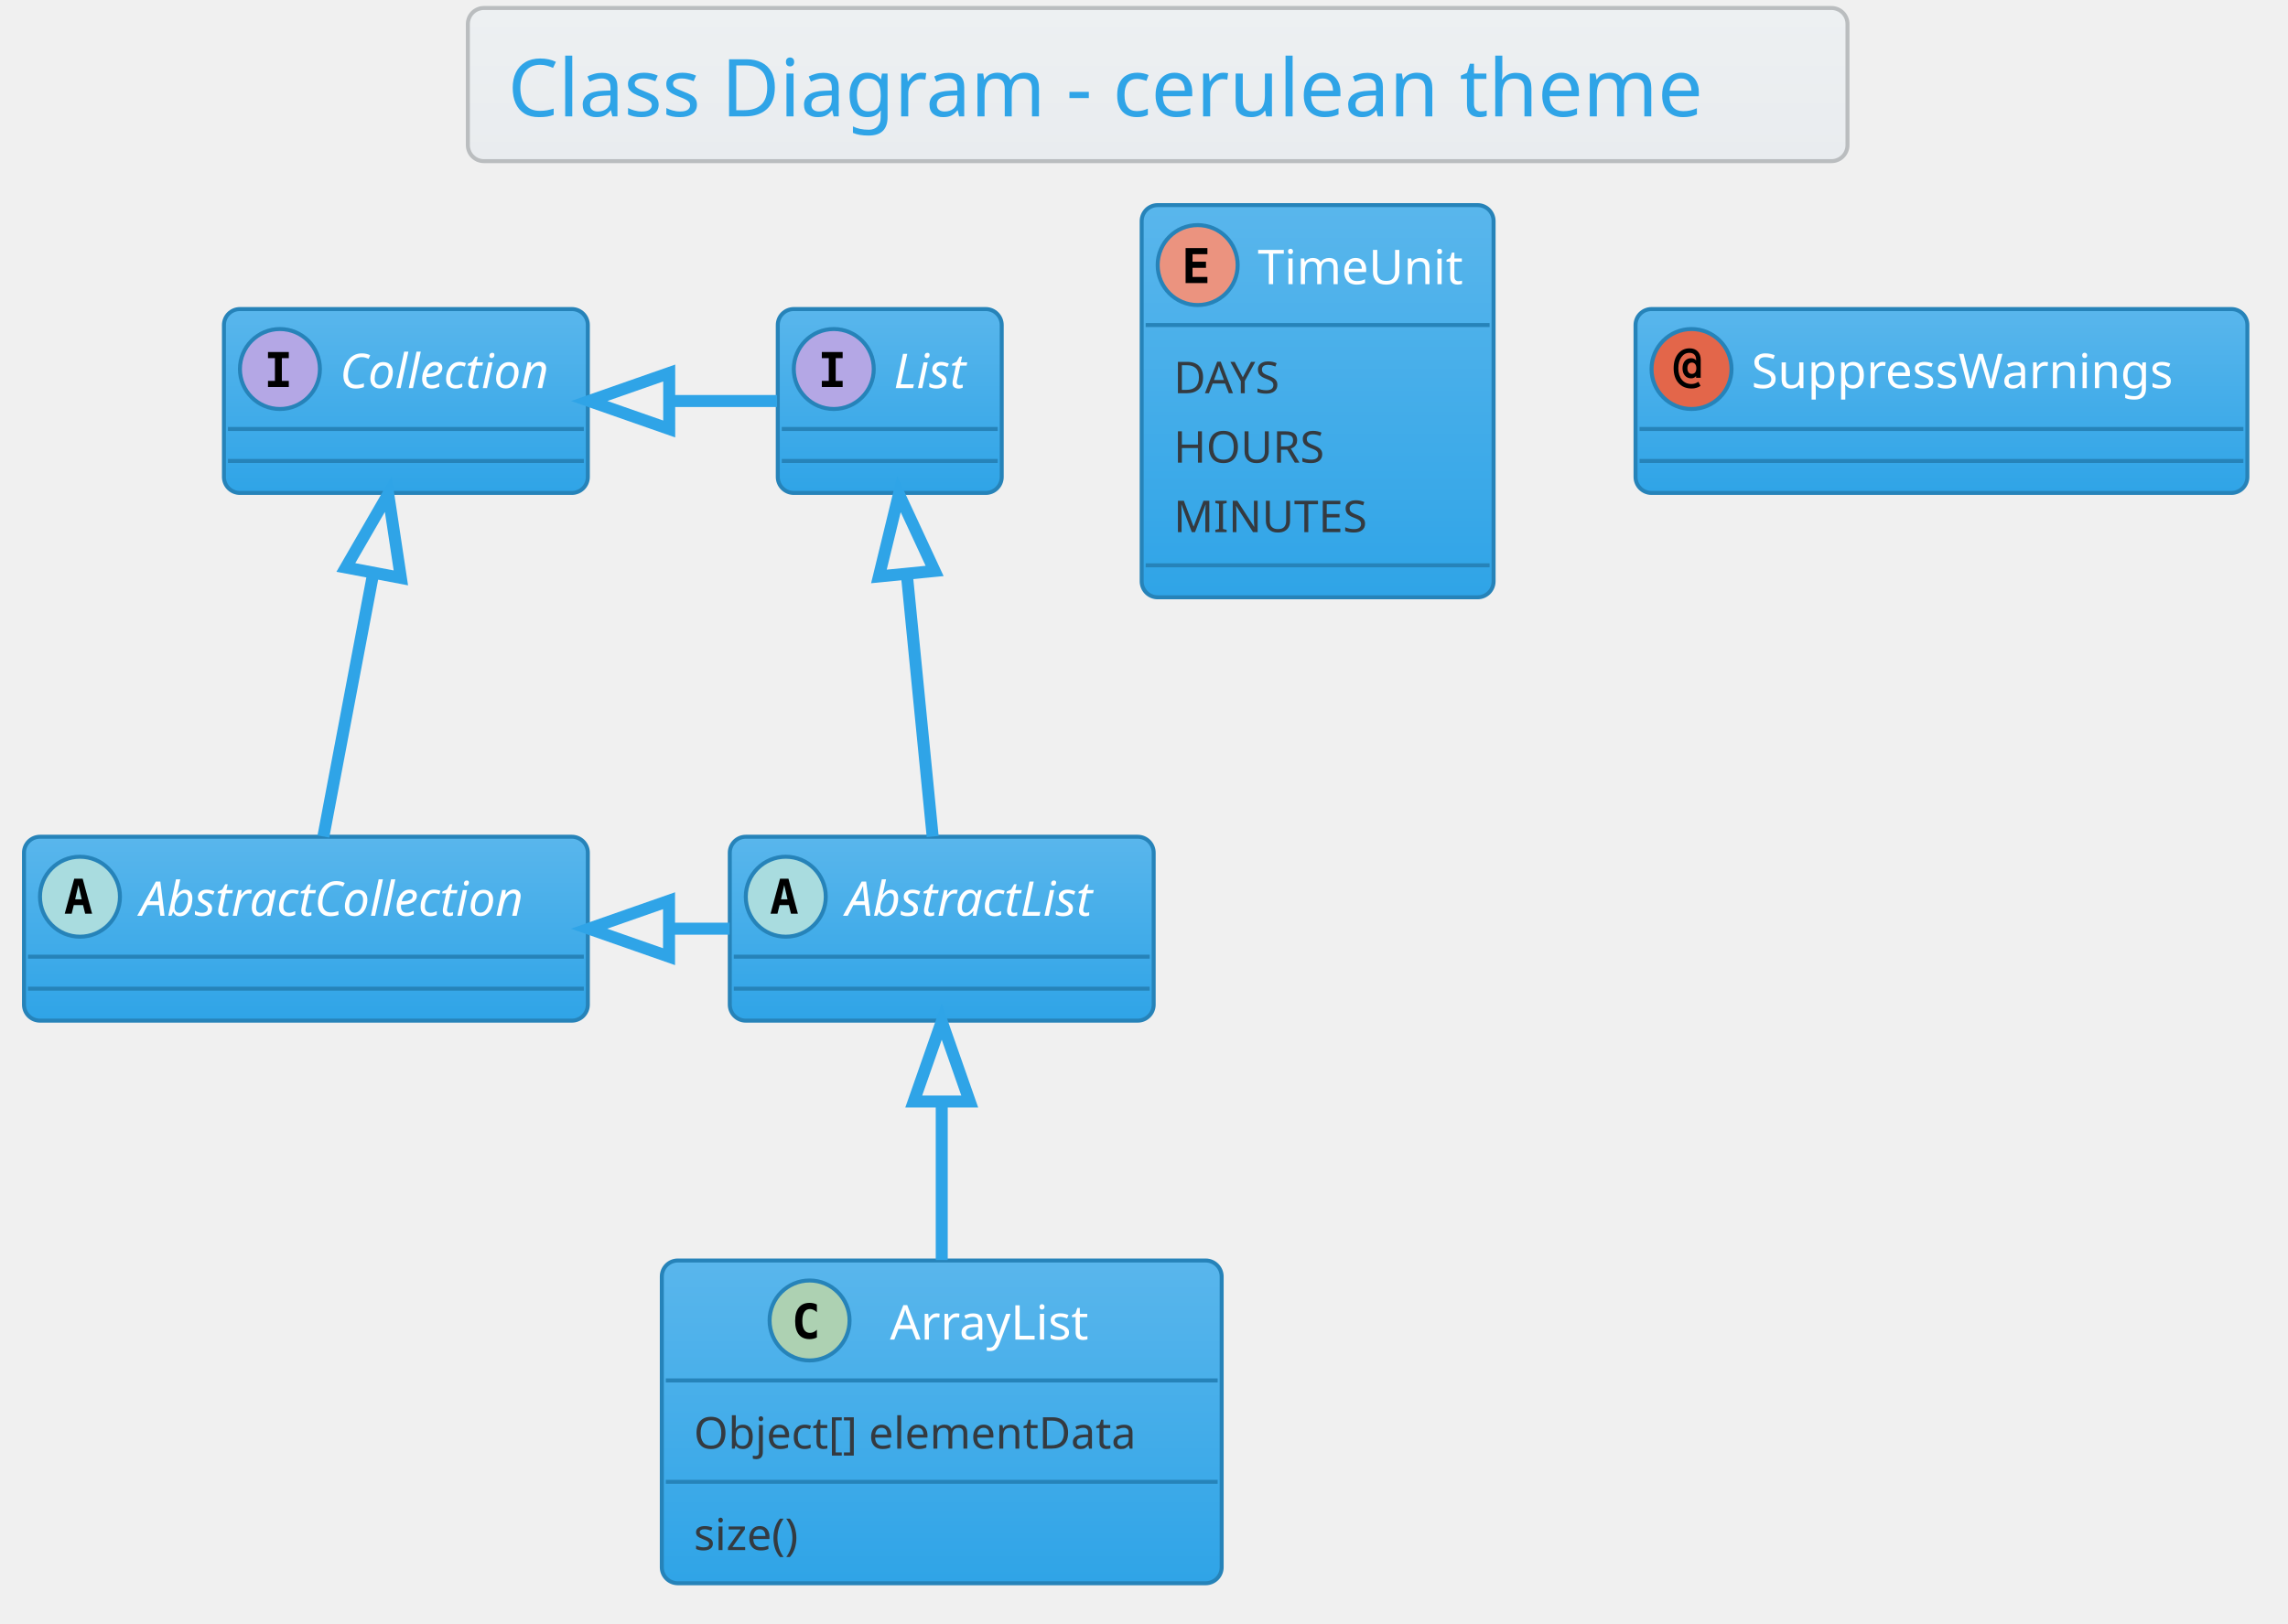
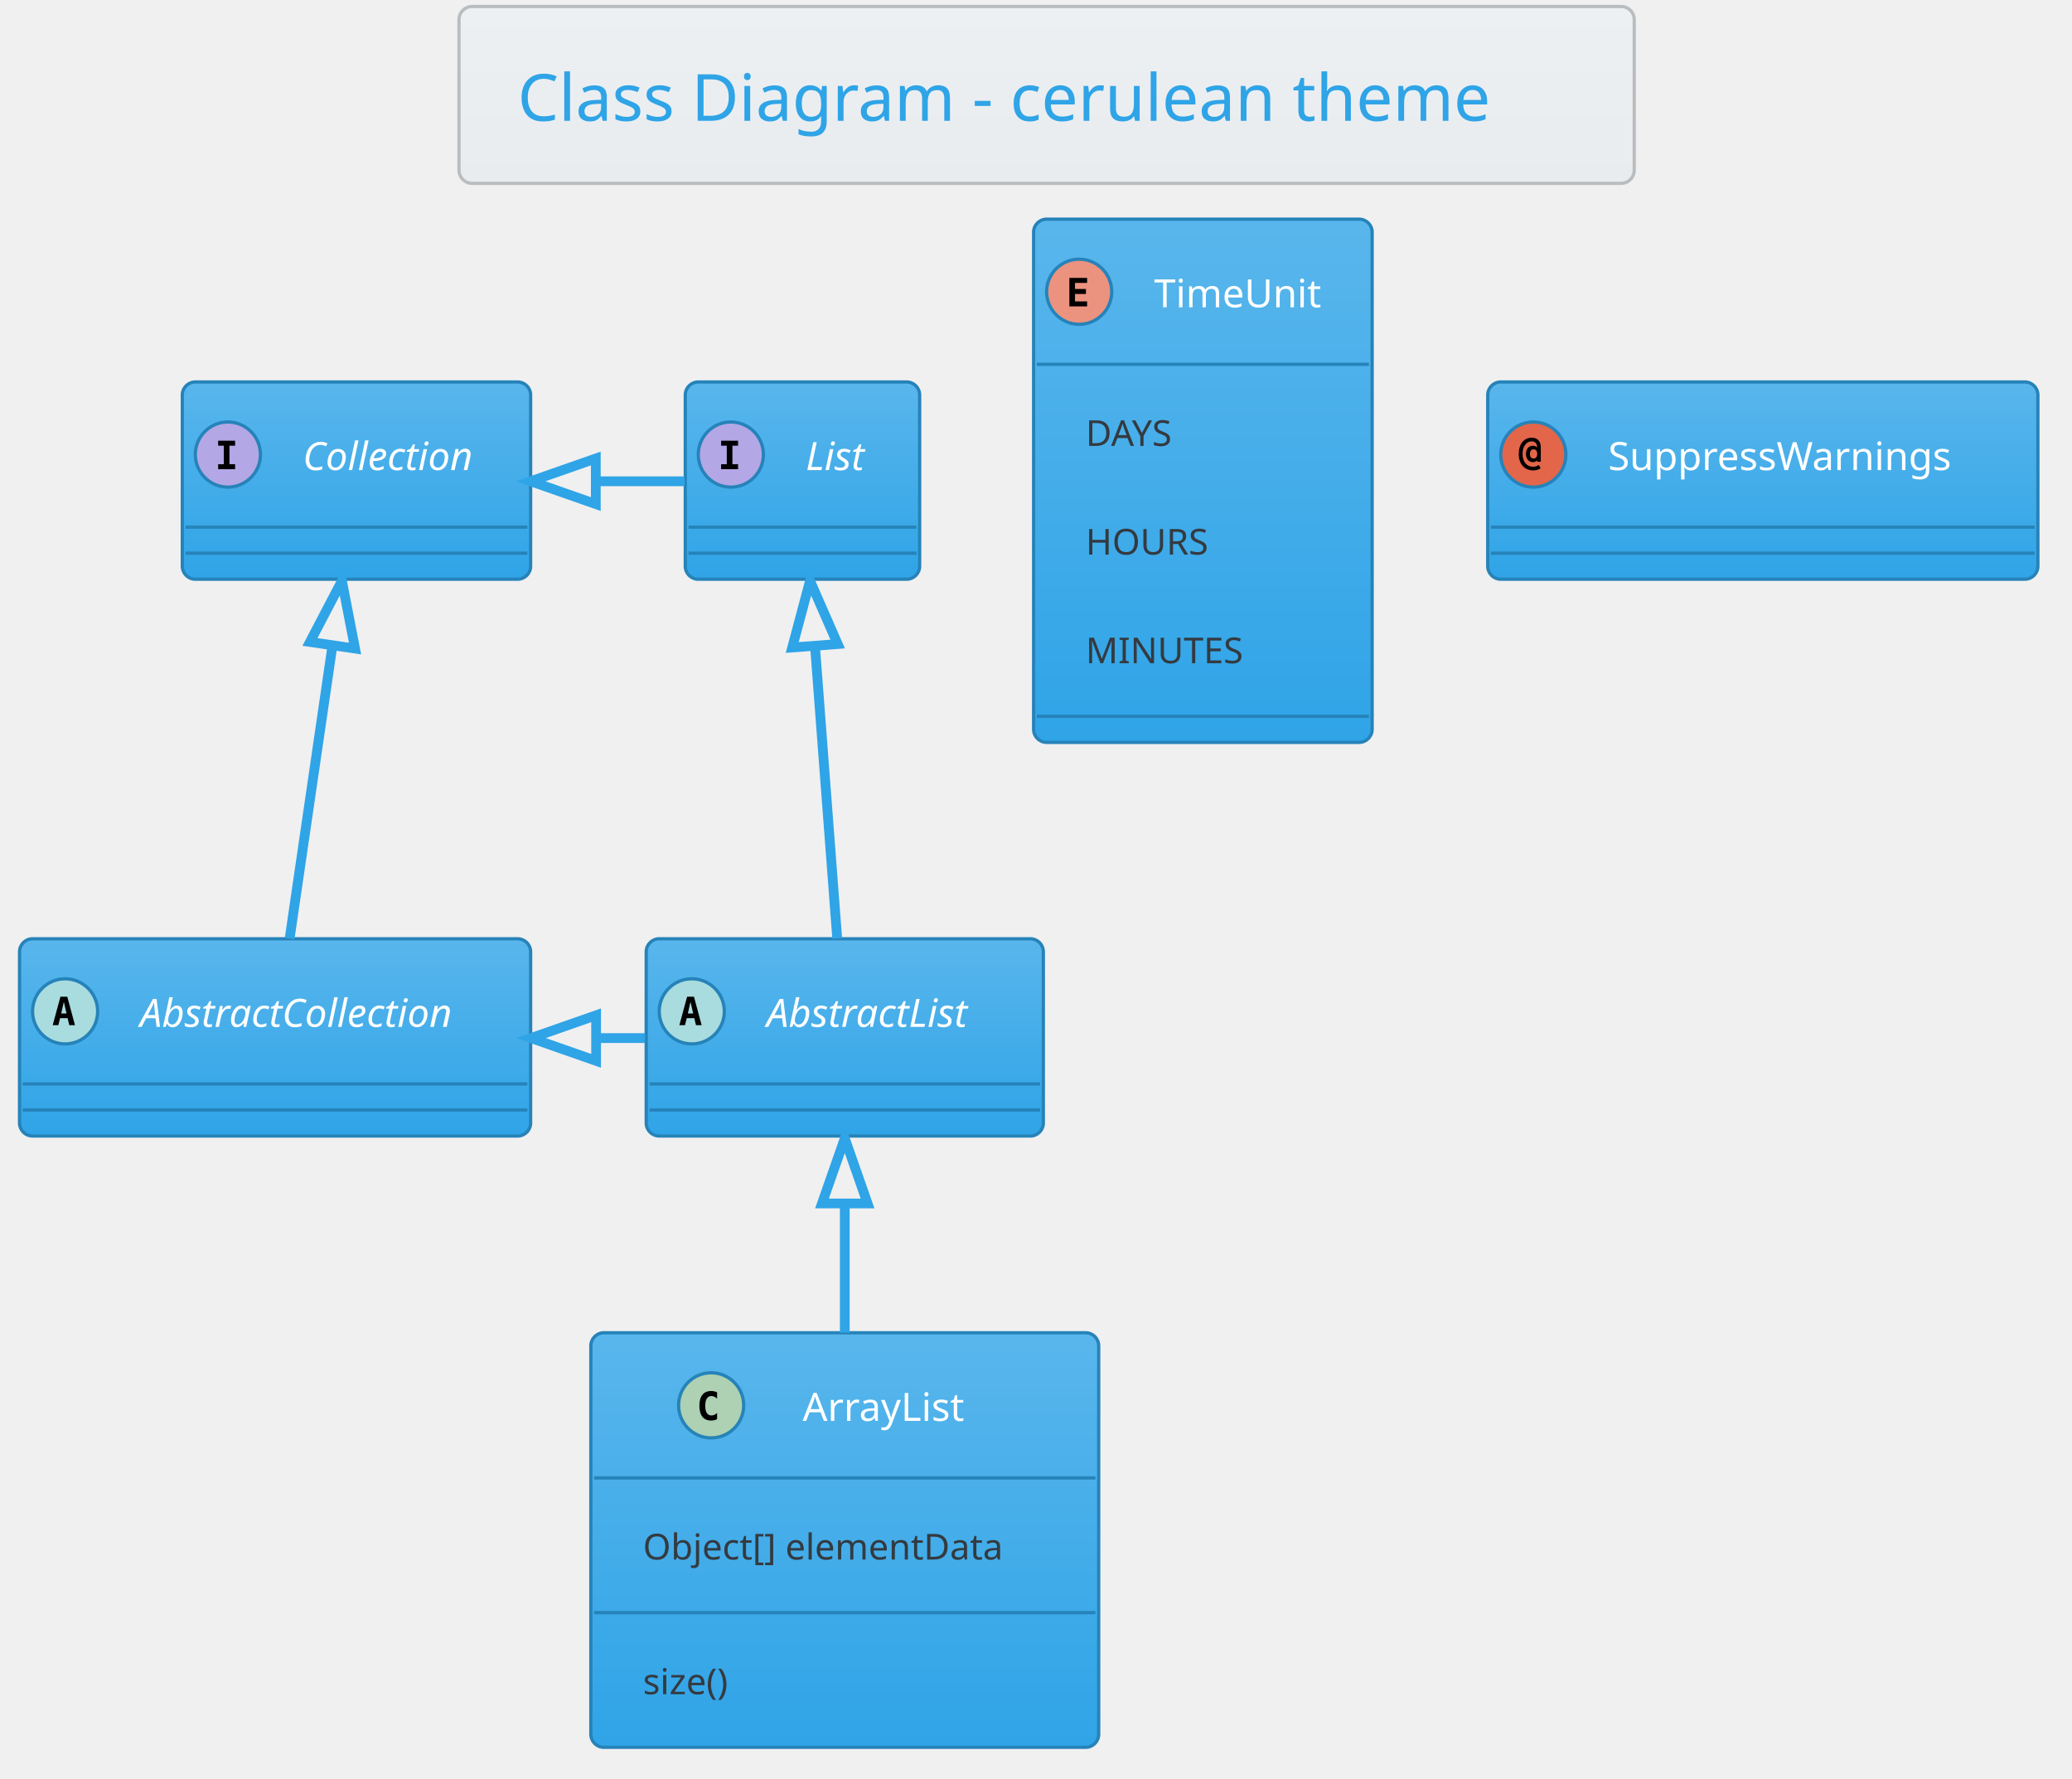
- <svg xmlns="http://www.w3.org/2000/svg" contentScriptType="application/ecmascript" contentStyleType="text/css" height="423.958px" preserveAspectRatio="none" style="width:596px;height:423px;" version="1.1" viewBox="0 0 596 423" width="596.875px" zoomAndPan="magnify">
+ <svg xmlns="http://www.w3.org/2000/svg" contentScriptType="application/ecmascript" contentStyleType="text/css" height="569.792px" preserveAspectRatio="none" style="width:663px;height:569px;" version="1.1" viewBox="0 0 663 569" width="663.542px" zoomAndPan="magnify">
  <defs>
-     <linearGradient id="goqtz6khrslkd0" x1="50%" x2="50%" y1="0%" y2="100%">
+     <linearGradient id="g3rby5j1li0520" x1="50%" x2="50%" y1="0%" y2="100%">
      <stop offset="0%" stop-color="#EDF0F2" />
      <stop offset="100%" stop-color="#E9ECEF" />
    </linearGradient>
-     <linearGradient id="goqtz6khrslkd1" x1="50%" x2="50%" y1="0%" y2="100%">
+     <linearGradient id="g3rby5j1li0521" x1="50%" x2="50%" y1="0%" y2="100%">
      <stop offset="0%" stop-color="#59B6EC" />
      <stop offset="100%" stop-color="#2FA4E7" />
    </linearGradient>
  </defs>
  <g>
-     <rect fill="url(#goqtz6khrslkd0)" height="39.903" rx="4.167" ry="4.167" style="stroke: #BABDBF; stroke-width: 1.042;" width="359.375" x="121.875" y="2.083" />
-     <text fill="#2FA4E7" font-family="Verdana" font-size="20.833" lengthAdjust="spacingAndGlyphs" textLength="338.542" x="132.292" y="30.32">Class Diagram - cerulean theme</text>
-     <rect fill="url(#goqtz6khrslkd1)" height="47.917" id="AbstractList" rx="4.167" ry="4.167" style="stroke: #2683B9; stroke-width: 1.042;" width="110.417" x="190.104" y="218.028" />
-     <ellipse cx="204.688" cy="233.653" fill="#A9DCDF" rx="10.417" ry="10.417" style="stroke: #2683B9; stroke-width: 1.042;" />
-     <path d="M204.281,230.609 L203.434,234.336 L205.143,234.336 L204.281,230.609 Z M203.19,228.965 L205.387,228.965 L207.845,238.08 L206.038,238.08 L205.485,235.834 L203.076,235.834 L202.523,238.08 L200.716,238.08 L203.19,228.965 Z " />
-     <text fill="#FFFFFF" font-family="Verdana" font-size="12.5" font-style="italic" lengthAdjust="spacingAndGlyphs" textLength="75" x="220.312" y="238.624">AbstractList</text>
-     <line style="stroke: #2683B9; stroke-width: 1.042;" x1="191.146" x2="299.479" y1="249.278" y2="249.278" />
-     <line style="stroke: #2683B9; stroke-width: 1.042;" x1="191.146" x2="299.479" y1="257.611" y2="257.611" />
-     <rect fill="url(#goqtz6khrslkd1)" height="47.917" id="AbstractCollection" rx="4.167" ry="4.167" style="stroke: #2683B9; stroke-width: 1.042;" width="146.875" x="6.25" y="218.028" />
-     <ellipse cx="20.833" cy="233.653" fill="#A9DCDF" rx="10.417" ry="10.417" style="stroke: #2683B9; stroke-width: 1.042;" />
-     <path d="M20.426,230.609 L19.58,234.336 L21.289,234.336 L20.426,230.609 Z M19.336,228.965 L21.533,228.965 L23.991,238.08 L22.184,238.08 L21.631,235.834 L19.222,235.834 L18.669,238.08 L16.862,238.08 L19.336,228.965 Z " />
-     <text fill="#FFFFFF" font-family="Verdana" font-size="12.5" font-style="italic" lengthAdjust="spacingAndGlyphs" textLength="111.458" x="36.458" y="238.624">AbstractCollection</text>
-     <line style="stroke: #2683B9; stroke-width: 1.042;" x1="7.292" x2="152.083" y1="249.278" y2="249.278" />
-     <line style="stroke: #2683B9; stroke-width: 1.042;" x1="7.292" x2="152.083" y1="257.611" y2="257.611" />
-     <rect fill="url(#goqtz6khrslkd1)" height="47.917" id="List" rx="4.167" ry="4.167" style="stroke: #2683B9; stroke-width: 1.042;" width="58.333" x="202.604" y="80.528" />
-     <ellipse cx="217.188" cy="96.153" fill="#B4A7E5" rx="10.417" ry="10.417" style="stroke: #2683B9; stroke-width: 1.042;" />
-     <path d="M214.079,93.321 L214.079,91.726 L219.499,91.726 L219.499,93.321 L217.692,93.321 L217.692,99.245 L219.499,99.245 L219.499,100.84 L214.079,100.84 L214.079,99.245 L215.885,99.245 L215.885,93.321 L214.079,93.321 Z " />
-     <text fill="#FFFFFF" font-family="Verdana" font-size="12.5" font-style="italic" lengthAdjust="spacingAndGlyphs" textLength="22.917" x="232.812" y="101.124">List</text>
-     <line style="stroke: #2683B9; stroke-width: 1.042;" x1="203.646" x2="259.896" y1="111.778" y2="111.778" />
-     <line style="stroke: #2683B9; stroke-width: 1.042;" x1="203.646" x2="259.896" y1="120.111" y2="120.111" />
-     <rect fill="url(#goqtz6khrslkd1)" height="47.917" id="Collection" rx="4.167" ry="4.167" style="stroke: #2683B9; stroke-width: 1.042;" width="94.792" x="58.333" y="80.528" />
-     <ellipse cx="72.917" cy="96.153" fill="#B4A7E5" rx="10.417" ry="10.417" style="stroke: #2683B9; stroke-width: 1.042;" />
-     <path d="M69.808,93.321 L69.808,91.726 L75.228,91.726 L75.228,93.321 L73.421,93.321 L73.421,99.245 L75.228,99.245 L75.228,100.84 L69.808,100.84 L69.808,99.245 L71.615,99.245 L71.615,93.321 L69.808,93.321 Z " />
-     <text fill="#FFFFFF" font-family="Verdana" font-size="12.5" font-style="italic" lengthAdjust="spacingAndGlyphs" textLength="59.375" x="88.542" y="101.124">Collection</text>
-     <line style="stroke: #2683B9; stroke-width: 1.042;" x1="59.375" x2="152.083" y1="111.778" y2="111.778" />
-     <line style="stroke: #2683B9; stroke-width: 1.042;" x1="59.375" x2="152.083" y1="120.111" y2="120.111" />
-     <rect fill="url(#goqtz6khrslkd1)" height="84.101" id="ArrayList" rx="4.167" ry="4.167" style="stroke: #2683B9; stroke-width: 1.042;" width="145.833" x="172.396" y="328.444" />
-     <ellipse cx="210.885" cy="344.069" fill="#ADD1B2" rx="10.417" ry="10.417" style="stroke: #2683B9; stroke-width: 1.042;" />
-     <path d="M212.79,348.497 Q212.367,348.708 211.894,348.822 Q211.423,348.936 210.918,348.936 Q209.062,348.936 208.086,347.731 Q207.126,346.511 207.126,344.216 Q207.126,341.905 208.086,340.7 Q209.062,339.48 210.918,339.48 Q211.423,339.48 211.894,339.594 Q212.383,339.691 212.79,339.919 L212.79,341.921 Q212.334,341.498 211.894,341.303 Q211.455,341.091 210.999,341.091 Q210.006,341.091 209.502,341.888 Q208.997,342.67 208.997,344.216 Q208.997,345.746 209.502,346.527 Q210.006,347.308 210.999,347.308 Q211.455,347.308 211.894,347.113 Q212.334,346.918 212.79,346.495 L212.79,348.497 Z " />
-     <text fill="#FFFFFF" font-family="Verdana" font-size="12.5" lengthAdjust="spacingAndGlyphs" textLength="57.292" x="231.823" y="349.041">ArrayList</text>
-     <line style="stroke: #2683B9; stroke-width: 1.042;" x1="173.438" x2="317.188" y1="359.694" y2="359.694" />
-     <text fill="#343A40" font-family="Verdana" font-size="11.458" lengthAdjust="spacingAndGlyphs" textLength="129.167" x="180.729" y="377.464">Object[] elementData</text>
-     <line style="stroke: #2683B9; stroke-width: 1.042;" x1="173.438" x2="317.188" y1="386.12" y2="386.12" />
-     <text fill="#343A40" font-family="Verdana" font-size="11.458" lengthAdjust="spacingAndGlyphs" textLength="33.333" x="180.729" y="403.89">size()</text>
-     <rect fill="url(#goqtz6khrslkd1)" height="102.194" id="TimeUnit" rx="4.167" ry="4.167" style="stroke: #2683B9; stroke-width: 1.042;" width="91.667" x="297.396" y="53.444" />
-     <ellipse cx="311.979" cy="69.069" fill="#EB937F" rx="10.417" ry="10.417" style="stroke: #2683B9; stroke-width: 1.042;" />
-     <path d="M314.518,73.757 L308.838,73.757 L308.838,64.642 L314.518,64.642 L314.518,66.237 L310.644,66.237 L310.644,68.191 L314.144,68.191 L314.144,69.786 L310.644,69.786 L310.644,72.162 L314.518,72.162 L314.518,73.757 Z " />
-     <text fill="#FFFFFF" font-family="Verdana" font-size="12.5" lengthAdjust="spacingAndGlyphs" textLength="56.25" x="327.604" y="74.041">TimeUnit</text>
-     <line style="stroke: #2683B9; stroke-width: 1.042;" x1="298.438" x2="388.021" y1="84.694" y2="84.694" />
-     <text fill="#343A40" font-family="Verdana" font-size="11.458" lengthAdjust="spacingAndGlyphs" textLength="33.333" x="305.729" y="102.464">DAYS</text>
-     <text fill="#343A40" font-family="Verdana" font-size="11.458" lengthAdjust="spacingAndGlyphs" textLength="42.708" x="305.729" y="120.557">HOURS</text>
-     <text fill="#343A40" font-family="Verdana" font-size="11.458" lengthAdjust="spacingAndGlyphs" textLength="54.167" x="305.729" y="138.649">MINUTES</text>
-     <line style="stroke: #2683B9; stroke-width: 1.042;" x1="298.438" x2="388.021" y1="147.305" y2="147.305" />
-     <rect fill="url(#goqtz6khrslkd1)" height="47.917" id="SuppressWarnings" rx="4.167" ry="4.167" style="stroke: #2683B9; stroke-width: 1.042;" width="159.375" x="426.042" y="80.528" />
-     <ellipse cx="440.625" cy="96.153" fill="#E3664A" rx="10.417" ry="10.417" style="stroke: #2683B9; stroke-width: 1.042;" />
-     <path d="M441.878,95.957 Q441.878,95.258 441.569,94.867 Q441.26,94.476 440.706,94.476 Q440.169,94.476 439.86,94.867 Q439.551,95.258 439.551,95.957 Q439.551,96.641 439.86,97.032 Q440.169,97.422 440.706,97.422 Q441.26,97.422 441.569,97.032 Q441.878,96.641 441.878,95.957 Z M443.018,98.448 L441.813,98.448 L441.813,97.959 Q441.585,98.269 441.26,98.431 Q440.95,98.578 440.511,98.578 Q439.518,98.578 438.9,97.862 Q438.281,97.129 438.281,95.957 Q438.281,94.769 438.884,94.053 Q439.502,93.337 440.511,93.337 Q440.95,93.337 441.276,93.484 Q441.602,93.63 441.813,93.923 L441.813,93.679 Q441.813,92.849 441.357,92.393 Q440.902,91.937 440.072,91.937 Q438.802,91.937 437.988,93.06 Q437.191,94.167 437.191,95.957 Q437.191,97.829 438.118,98.952 Q439.046,100.059 440.592,100.059 Q441.081,100.059 441.536,99.912 Q441.992,99.766 442.415,99.473 L442.969,100.547 Q442.481,100.889 441.894,101.052 Q441.309,101.231 440.658,101.231 Q438.509,101.231 437.24,99.799 Q435.97,98.383 435.97,95.957 Q435.97,93.597 437.109,92.181 Q438.265,90.765 440.137,90.765 Q441.471,90.765 442.236,91.563 Q443.018,92.36 443.018,93.76 L443.018,98.448 Z " />
-     <text fill="#FFFFFF" font-family="Verdana" font-size="12.5" lengthAdjust="spacingAndGlyphs" textLength="123.958" x="456.25" y="101.124">SuppressWarnings</text>
-     <line style="stroke: #2683B9; stroke-width: 1.042;" x1="427.083" x2="584.375" y1="111.778" y2="111.778" />
-     <line style="stroke: #2683B9; stroke-width: 1.042;" x1="427.083" x2="584.375" y1="120.111" y2="120.111" />
-     <path d="M236.231,149.773 C238.472,172.528 241.097,199.18 242.947,217.963 " fill="none" id="List&lt;-AbstractList" style="stroke: #2FA4E7; stroke-width: 3.125;" />
-     <polygon fill="none" points="228.946,150.2,234.161,128.752,243.459,148.77,228.946,150.2" style="stroke: #2FA4E7; stroke-width: 3.125;" />
-     <path d="M97.219,149.417 C92.895,172.25 87.813,199.082 84.237,217.963 " fill="none" id="Collection&lt;-AbstractCollection" style="stroke: #2FA4E7; stroke-width: 3.125;" />
-     <polygon fill="none" points="90.092,147.864,101.133,128.752,104.421,150.578,90.092,147.864" style="stroke: #2FA4E7; stroke-width: 3.125;" />
-     <path d="M174.511,104.486 C183.812,104.486 193.113,104.486 202.415,104.486 " fill="none" id="Collection&lt;-List" style="stroke: #2FA4E7; stroke-width: 3.125;" />
-     <polygon fill="none" points="174.321,111.778,153.487,104.486,174.32,97.194,174.321,111.778" style="stroke: #2FA4E7; stroke-width: 3.125;" />
-     <path d="M174.318,241.986 C179.561,241.986 184.804,241.986 190.047,241.986 " fill="none" id="AbstractCollection&lt;-AbstractList" style="stroke: #2FA4E7; stroke-width: 3.125;" />
-     <polygon fill="none" points="174.276,249.278,153.442,241.986,174.276,234.694,174.276,249.278" style="stroke: #2FA4E7; stroke-width: 3.125;" />
-     <path d="M245.312,287.099 C245.312,300.489 245.312,315.102 245.312,328.308 " fill="none" id="AbstractList&lt;-ArrayList" style="stroke: #2FA4E7; stroke-width: 3.125;" />
-     <polygon fill="none" points="238.021,287.017,245.312,266.183,252.604,287.017,238.021,287.017" style="stroke: #2FA4E7; stroke-width: 3.125;" />
+     <rect fill="url(#g3rby5j1li0520)" height="56.569" rx="4.167" ry="4.167" style="stroke: #BABDBF; stroke-width: 1.042;" width="376.042" x="146.875" y="2.083" />
+     <text fill="#2FA4E7" font-family="Verdana" font-size="20.833" lengthAdjust="spacingAndGlyphs" textLength="338.542" x="165.625" y="38.654">Class Diagram - cerulean theme</text>
+     <rect fill="url(#g3rby5j1li0521)" height="63.108" id="AbstractList" rx="4.167" ry="4.167" style="stroke: #2683B9; stroke-width: 1.042;" width="127.083" x="206.771" y="300.319" />
+     <ellipse cx="221.354" cy="323.54" fill="#A9DCDF" rx="10.417" ry="10.417" style="stroke: #2683B9; stroke-width: 1.042;" />
+     <path d="M220.947,320.497 L220.101,324.224 L221.81,324.224 L220.947,320.497 Z M219.857,318.853 L222.054,318.853 L224.512,327.967 L222.705,327.967 L222.152,325.721 L219.743,325.721 L219.19,327.967 L217.383,327.967 L219.857,318.853 Z " />
+     <text fill="#FFFFFF" font-family="Verdana" font-size="12.5" font-style="italic" lengthAdjust="spacingAndGlyphs" textLength="75" x="245.312" y="328.512">AbstractList</text>
+     <line style="stroke: #2683B9; stroke-width: 1.042;" x1="207.812" x2="332.812" y1="346.761" y2="346.761" />
+     <line style="stroke: #2683B9; stroke-width: 1.042;" x1="207.812" x2="332.812" y1="355.094" y2="355.094" />
+     <rect fill="url(#g3rby5j1li0521)" height="63.108" id="AbstractCollection" rx="4.167" ry="4.167" style="stroke: #2683B9; stroke-width: 1.042;" width="163.542" x="6.25" y="300.319" />
+     <ellipse cx="20.833" cy="323.54" fill="#A9DCDF" rx="10.417" ry="10.417" style="stroke: #2683B9; stroke-width: 1.042;" />
+     <path d="M20.426,320.497 L19.58,324.224 L21.289,324.224 L20.426,320.497 Z M19.336,318.853 L21.533,318.853 L23.991,327.967 L22.184,327.967 L21.631,325.721 L19.222,325.721 L18.669,327.967 L16.862,327.967 L19.336,318.853 Z " />
+     <text fill="#FFFFFF" font-family="Verdana" font-size="12.5" font-style="italic" lengthAdjust="spacingAndGlyphs" textLength="111.458" x="44.792" y="328.512">AbstractCollection</text>
+     <line style="stroke: #2683B9; stroke-width: 1.042;" x1="7.292" x2="168.75" y1="346.761" y2="346.761" />
+     <line style="stroke: #2683B9; stroke-width: 1.042;" x1="7.292" x2="168.75" y1="355.094" y2="355.094" />
+     <rect fill="url(#g3rby5j1li0521)" height="63.108" id="List" rx="4.167" ry="4.167" style="stroke: #2683B9; stroke-width: 1.042;" width="75" x="219.271" y="122.194" />
+     <ellipse cx="233.854" cy="145.415" fill="#B4A7E5" rx="10.417" ry="10.417" style="stroke: #2683B9; stroke-width: 1.042;" />
+     <path d="M230.745,142.583 L230.745,140.988 L236.165,140.988 L236.165,142.583 L234.359,142.583 L234.359,148.508 L236.165,148.508 L236.165,150.103 L230.745,150.103 L230.745,148.508 L232.552,148.508 L232.552,142.583 L230.745,142.583 Z " />
+     <text fill="#FFFFFF" font-family="Verdana" font-size="12.5" font-style="italic" lengthAdjust="spacingAndGlyphs" textLength="22.917" x="257.812" y="150.387">List</text>
+     <line style="stroke: #2683B9; stroke-width: 1.042;" x1="220.312" x2="293.229" y1="168.636" y2="168.636" />
+     <line style="stroke: #2683B9; stroke-width: 1.042;" x1="220.312" x2="293.229" y1="176.969" y2="176.969" />
+     <rect fill="url(#g3rby5j1li0521)" height="63.108" id="Collection" rx="4.167" ry="4.167" style="stroke: #2683B9; stroke-width: 1.042;" width="111.458" x="58.333" y="122.194" />
+     <ellipse cx="72.917" cy="145.415" fill="#B4A7E5" rx="10.417" ry="10.417" style="stroke: #2683B9; stroke-width: 1.042;" />
+     <path d="M69.808,142.583 L69.808,140.988 L75.228,140.988 L75.228,142.583 L73.421,142.583 L73.421,148.508 L75.228,148.508 L75.228,150.103 L69.808,150.103 L69.808,148.508 L71.615,148.508 L71.615,142.583 L69.808,142.583 Z " />
+     <text fill="#FFFFFF" font-family="Verdana" font-size="12.5" font-style="italic" lengthAdjust="spacingAndGlyphs" textLength="59.375" x="96.875" y="150.387">Collection</text>
+     <line style="stroke: #2683B9; stroke-width: 1.042;" x1="59.375" x2="168.75" y1="168.636" y2="168.636" />
+     <line style="stroke: #2683B9; stroke-width: 1.042;" x1="59.375" x2="168.75" y1="176.969" y2="176.969" />
+     <rect fill="url(#g3rby5j1li0521)" height="132.626" id="ArrayList" rx="4.167" ry="4.167" style="stroke: #2683B9; stroke-width: 1.042;" width="162.5" x="189.062" y="426.361" />
+     <ellipse cx="227.552" cy="449.582" fill="#ADD1B2" rx="10.417" ry="10.417" style="stroke: #2683B9; stroke-width: 1.042;" />
+     <path d="M229.456,454.009 Q229.033,454.221 228.561,454.334 Q228.089,454.448 227.585,454.448 Q225.729,454.448 224.753,453.244 Q223.792,452.023 223.792,449.728 Q223.792,447.417 224.753,446.213 Q225.729,444.992 227.585,444.992 Q228.089,444.992 228.561,445.106 Q229.049,445.204 229.456,445.432 L229.456,447.433 Q229.001,447.01 228.561,446.815 Q228.122,446.603 227.666,446.603 Q226.673,446.603 226.169,447.401 Q225.664,448.182 225.664,449.728 Q225.664,451.258 226.169,452.04 Q226.673,452.821 227.666,452.821 Q228.122,452.821 228.561,452.625 Q229.001,452.43 229.456,452.007 L229.456,454.009 Z " />
+     <text fill="#FFFFFF" font-family="Verdana" font-size="12.5" lengthAdjust="spacingAndGlyphs" textLength="57.292" x="256.823" y="454.553">ArrayList</text>
+     <line style="stroke: #2683B9; stroke-width: 1.042;" x1="190.104" x2="350.521" y1="472.803" y2="472.803" />
+     <text fill="#343A40" font-family="Verdana" font-size="11.458" lengthAdjust="spacingAndGlyphs" textLength="129.167" x="205.729" y="498.906">Object[] elementData</text>
+     <line style="stroke: #2683B9; stroke-width: 1.042;" x1="190.104" x2="350.521" y1="515.895" y2="515.895" />
+     <text fill="#343A40" font-family="Verdana" font-size="11.458" lengthAdjust="spacingAndGlyphs" textLength="33.333" x="205.729" y="541.998">size()</text>
+     <rect fill="url(#g3rby5j1li0521)" height="167.385" id="TimeUnit" rx="4.167" ry="4.167" style="stroke: #2683B9; stroke-width: 1.042;" width="108.333" x="330.729" y="70.111" />
+     <ellipse cx="345.312" cy="93.332" fill="#EB937F" rx="10.417" ry="10.417" style="stroke: #2683B9; stroke-width: 1.042;" />
+     <path d="M347.852,98.019 L342.171,98.019 L342.171,88.905 L347.852,88.905 L347.852,90.5 L343.978,90.5 L343.978,92.453 L347.477,92.453 L347.477,94.048 L343.978,94.048 L343.978,96.424 L347.852,96.424 L347.852,98.019 Z " />
+     <text fill="#FFFFFF" font-family="Verdana" font-size="12.5" lengthAdjust="spacingAndGlyphs" textLength="56.25" x="369.271" y="98.303">TimeUnit</text>
+     <line style="stroke: #2683B9; stroke-width: 1.042;" x1="331.771" x2="438.021" y1="116.553" y2="116.553" />
+     <text fill="#343A40" font-family="Verdana" font-size="11.458" lengthAdjust="spacingAndGlyphs" textLength="33.333" x="347.396" y="142.656">DAYS</text>
+     <text fill="#343A40" font-family="Verdana" font-size="11.458" lengthAdjust="spacingAndGlyphs" textLength="42.708" x="347.396" y="177.415">HOURS</text>
+     <text fill="#343A40" font-family="Verdana" font-size="11.458" lengthAdjust="spacingAndGlyphs" textLength="54.167" x="347.396" y="212.174">MINUTES</text>
+     <line style="stroke: #2683B9; stroke-width: 1.042;" x1="331.771" x2="438.021" y1="229.163" y2="229.163" />
+     <rect fill="url(#g3rby5j1li0521)" height="63.108" id="SuppressWarnings" rx="4.167" ry="4.167" style="stroke: #2683B9; stroke-width: 1.042;" width="176.042" x="476.042" y="122.194" />
+     <ellipse cx="490.625" cy="145.415" fill="#E3664A" rx="10.417" ry="10.417" style="stroke: #2683B9; stroke-width: 1.042;" />
+     <path d="M491.878,145.22 Q491.878,144.52 491.569,144.129 Q491.26,143.739 490.706,143.739 Q490.169,143.739 489.86,144.129 Q489.551,144.52 489.551,145.22 Q489.551,145.904 489.86,146.294 Q490.169,146.685 490.706,146.685 Q491.26,146.685 491.569,146.294 Q491.878,145.904 491.878,145.22 Z M493.018,147.71 L491.813,147.71 L491.813,147.222 Q491.585,147.531 491.26,147.694 Q490.95,147.84 490.511,147.84 Q489.518,147.84 488.9,147.124 Q488.281,146.392 488.281,145.22 Q488.281,144.032 488.884,143.316 Q489.502,142.6 490.511,142.6 Q490.95,142.6 491.276,142.746 Q491.602,142.893 491.813,143.185 L491.813,142.941 Q491.813,142.111 491.357,141.655 Q490.902,141.2 490.072,141.2 Q488.802,141.2 487.988,142.323 Q487.191,143.43 487.191,145.22 Q487.191,147.092 488.118,148.215 Q489.046,149.321 490.592,149.321 Q491.081,149.321 491.536,149.175 Q491.992,149.029 492.415,148.736 L492.969,149.81 Q492.481,150.152 491.894,150.314 Q491.309,150.493 490.658,150.493 Q488.509,150.493 487.24,149.061 Q485.97,147.645 485.97,145.22 Q485.97,142.86 487.109,141.444 Q488.265,140.028 490.137,140.028 Q491.471,140.028 492.236,140.825 Q493.018,141.623 493.018,143.023 L493.018,147.71 Z " />
+     <text fill="#FFFFFF" font-family="Verdana" font-size="12.5" lengthAdjust="spacingAndGlyphs" textLength="123.958" x="514.583" y="150.387">SuppressWarnings</text>
+     <line style="stroke: #2683B9; stroke-width: 1.042;" x1="477.083" x2="651.042" y1="168.636" y2="168.636" />
+     <line style="stroke: #2683B9; stroke-width: 1.042;" x1="477.083" x2="651.042" y1="176.969" y2="176.969" />
+     <path d="M260.797,206.928 C263.104,237.266 265.921,274.331 267.89,300.221 " fill="none" id="List&lt;-AbstractList" style="stroke: #2FA4E7; stroke-width: 3.125;" />
+     <polygon fill="none" points="253.5,207.137,259.192,185.81,268.042,206.031,253.5,207.137" style="stroke: #2FA4E7; stroke-width: 3.125;" />
+     <path d="M106.384,206.485 C101.937,236.904 96.484,274.205 92.68,300.221 " fill="none" id="Collection&lt;-AbstractCollection" style="stroke: #2FA4E7; stroke-width: 3.125;" />
+     <polygon fill="none" points="99.178,205.37,109.407,185.81,113.608,207.48,99.178,205.37" style="stroke: #2FA4E7; stroke-width: 3.125;" />
+     <path d="M190.973,153.965 C200.337,153.965 209.7,153.965 219.064,153.965 " fill="none" id="Collection&lt;-List" style="stroke: #2FA4E7; stroke-width: 3.125;" />
+     <polygon fill="none" points="190.641,161.257,169.808,153.965,190.641,146.673,190.641,161.257" style="stroke: #2FA4E7; stroke-width: 3.125;" />
+     <path d="M190.996,332.09 C196.126,332.09 201.255,332.09 206.384,332.09 " fill="none" id="AbstractCollection&lt;-AbstractList" style="stroke: #2FA4E7; stroke-width: 3.125;" />
+     <polygon fill="none" points="190.743,339.382,169.91,332.09,190.743,324.798,190.743,339.382" style="stroke: #2FA4E7; stroke-width: 3.125;" />
+     <path d="M270.312,385.043 C270.312,398.252 270.312,412.58 270.312,426.339 " fill="none" id="AbstractList&lt;-ArrayList" style="stroke: #2FA4E7; stroke-width: 3.125;" />
+     <polygon fill="none" points="263.021,385.001,270.312,364.167,277.604,385.001,263.021,385.001" style="stroke: #2FA4E7; stroke-width: 3.125;" />
  </g>
</svg>
